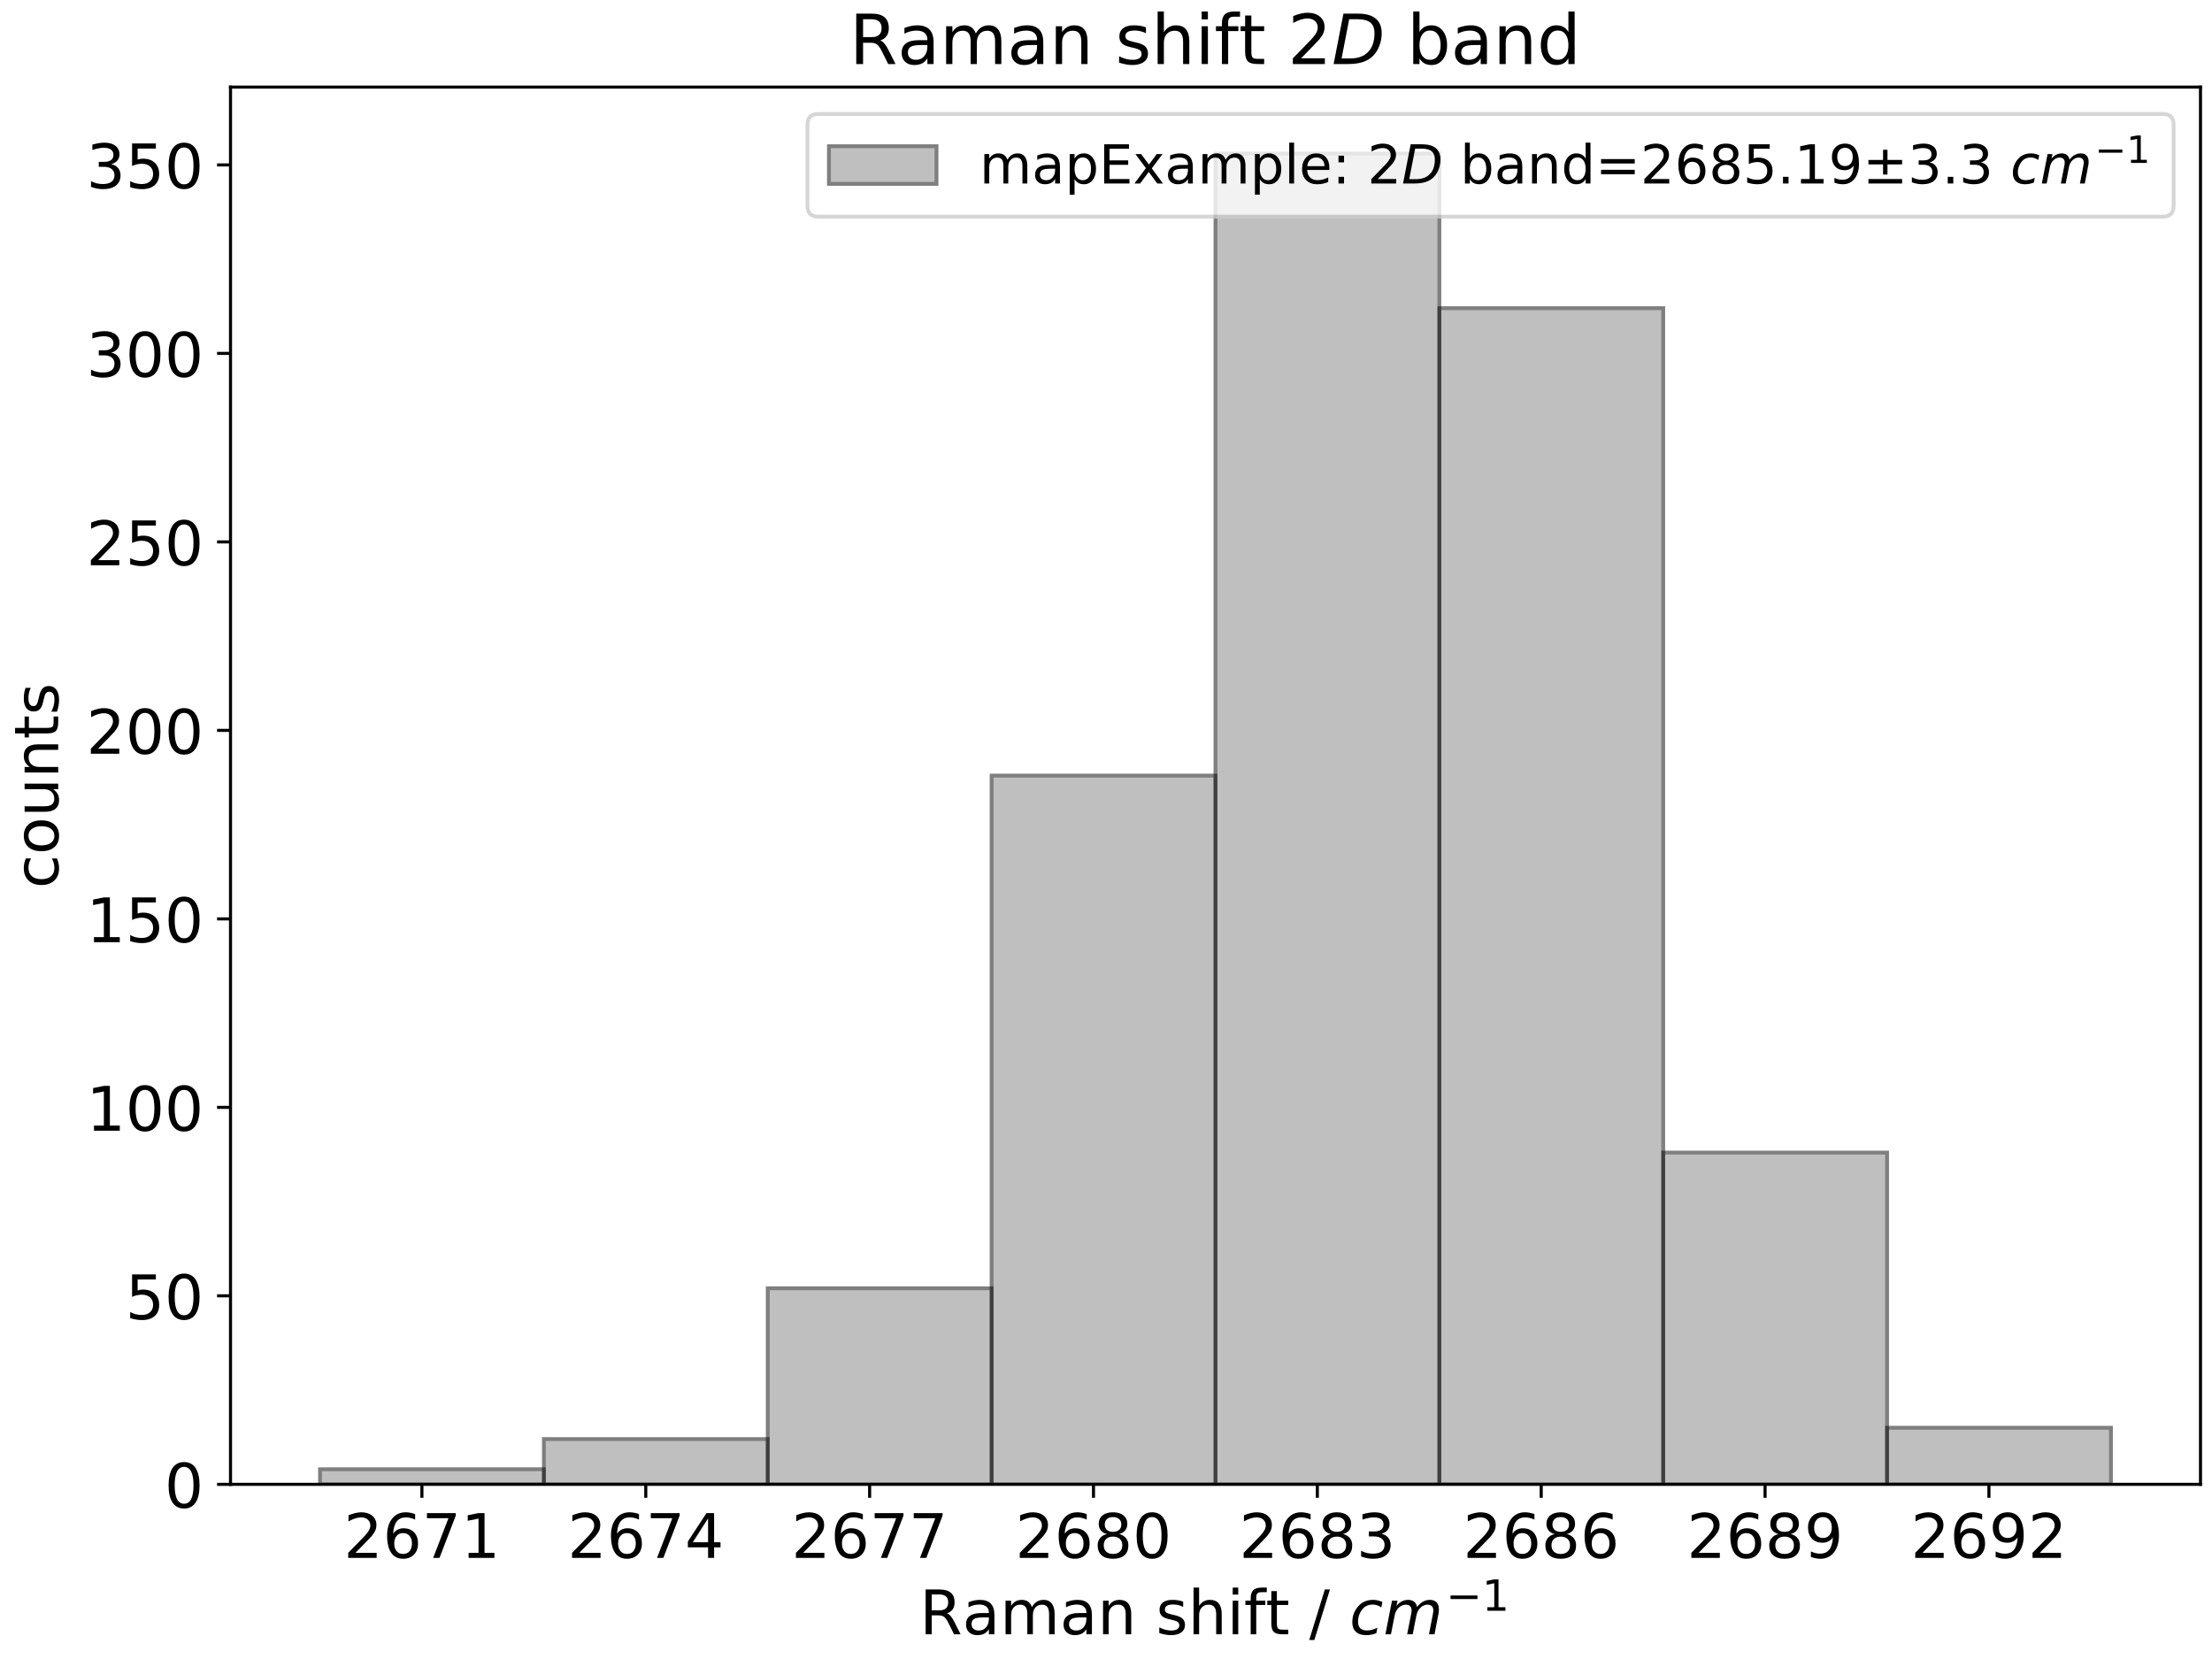
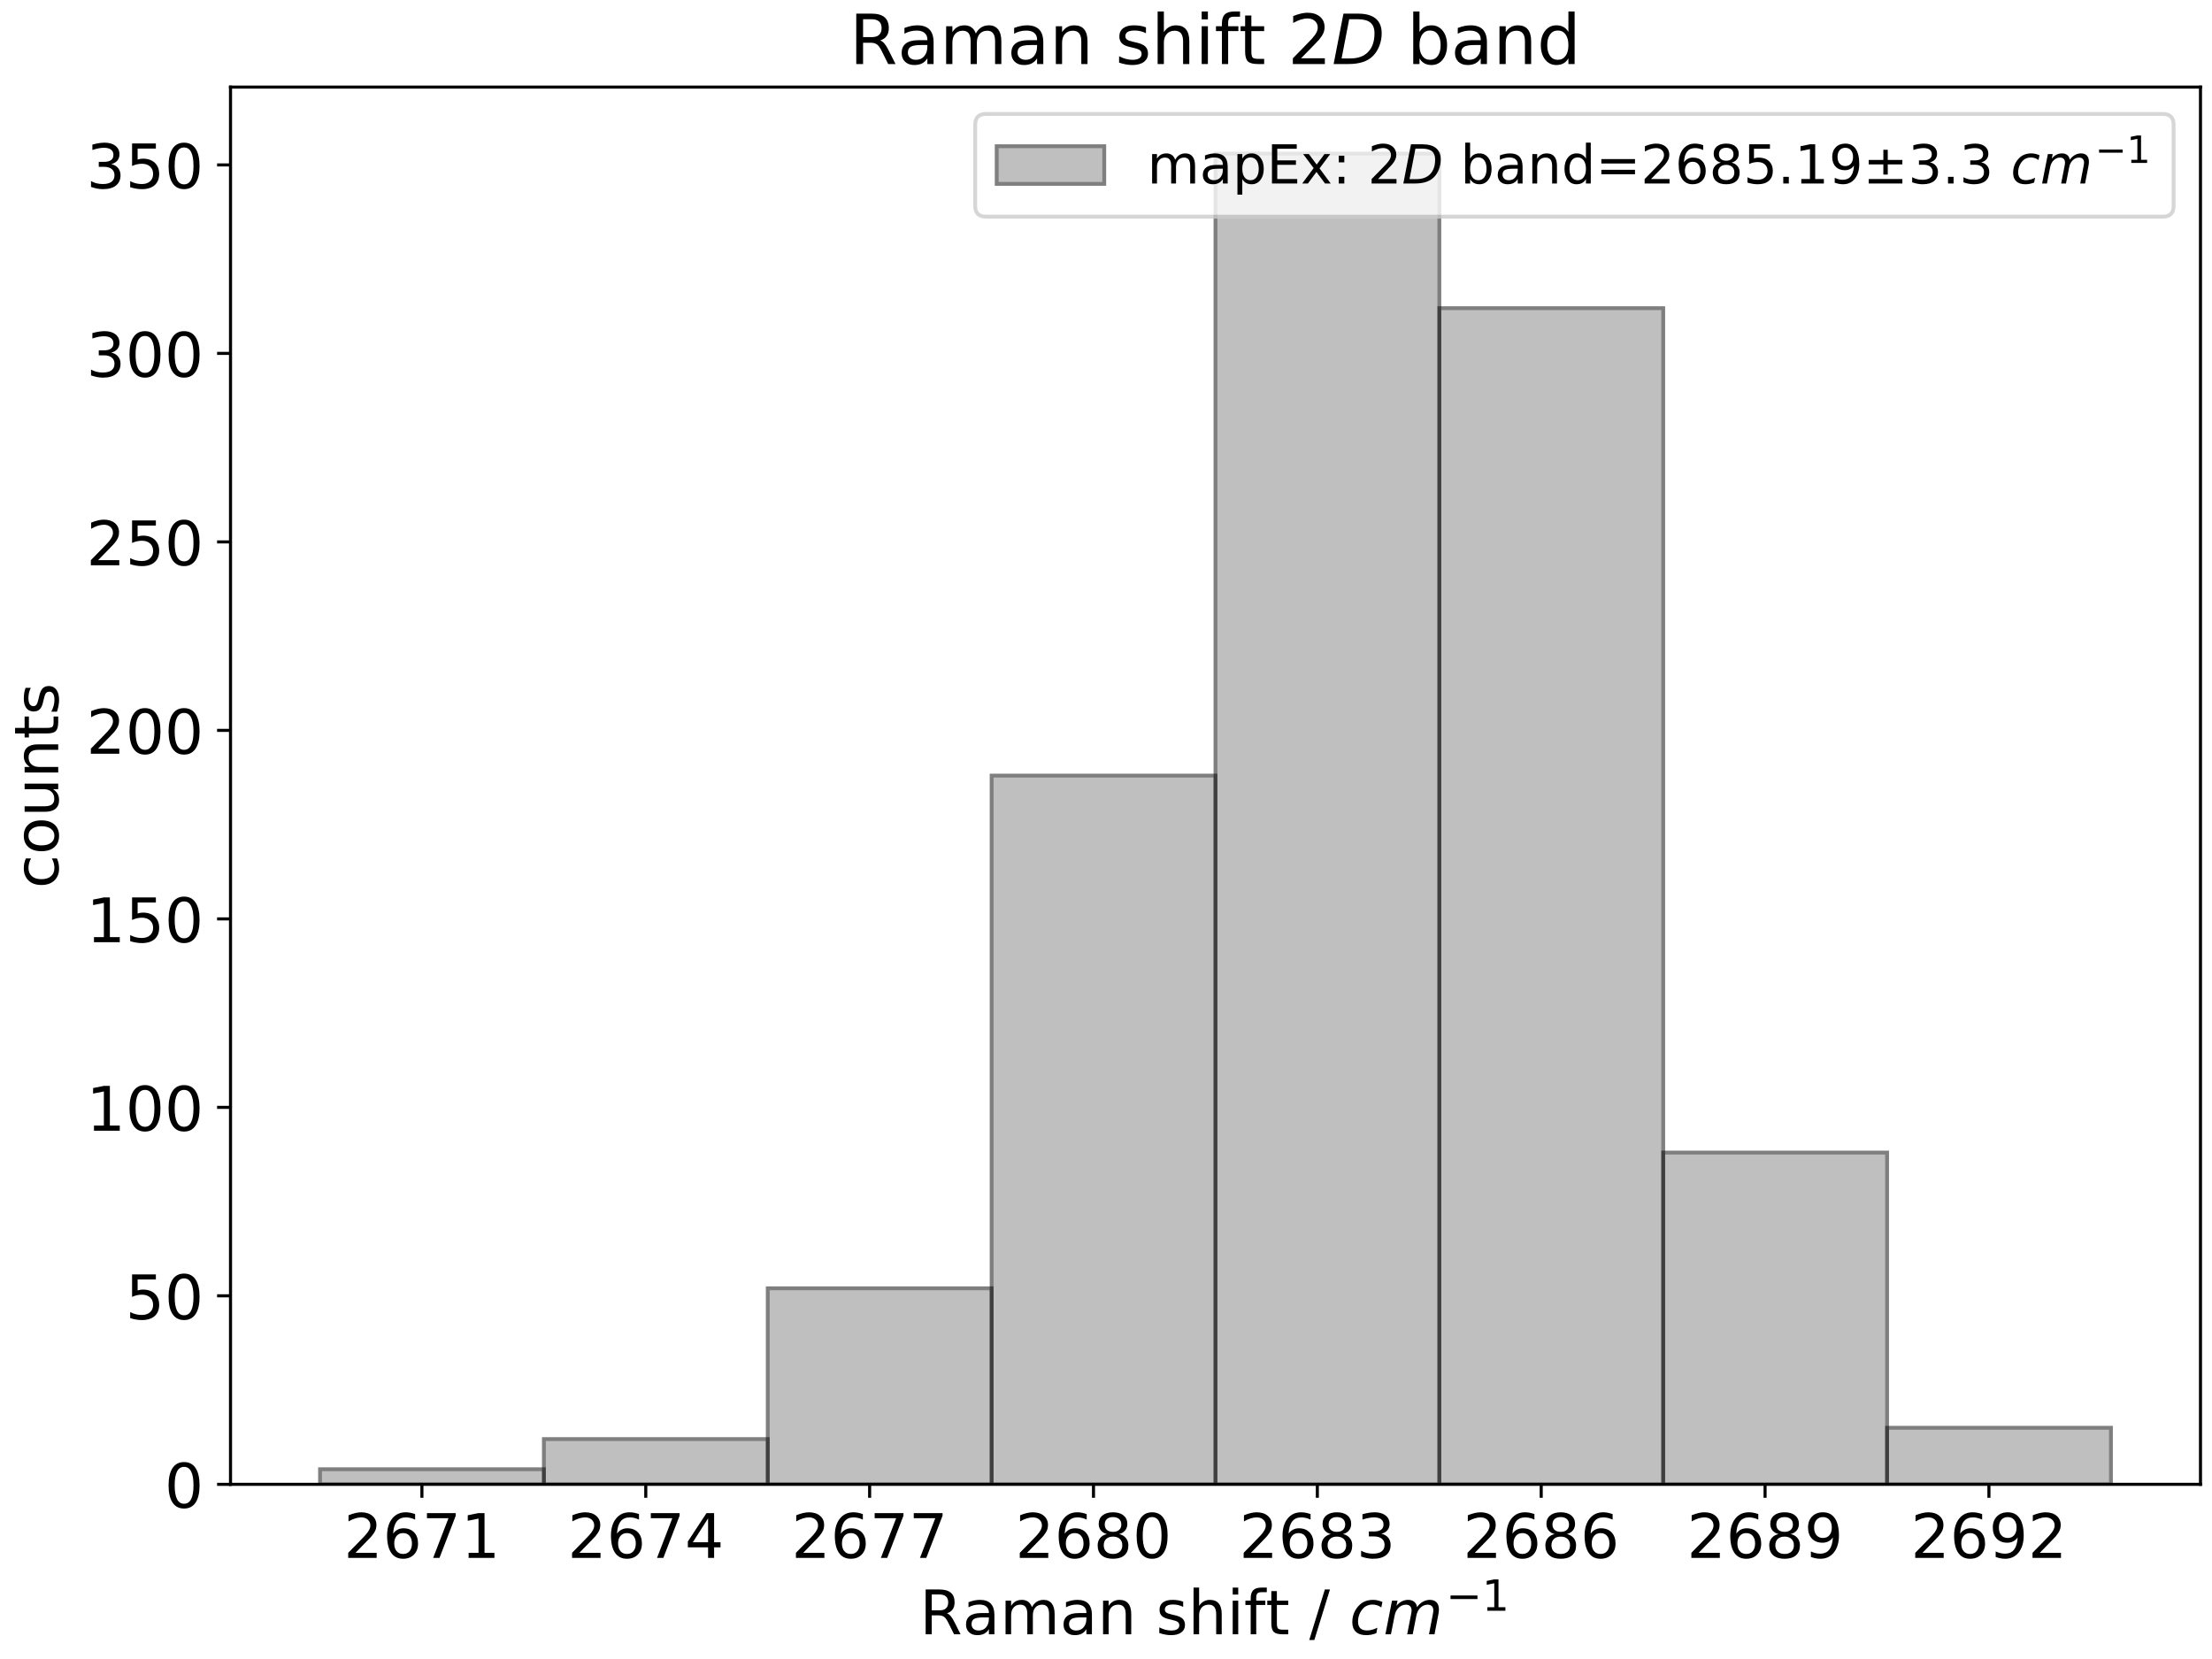
<svg xmlns="http://www.w3.org/2000/svg" xmlns:xlink="http://www.w3.org/1999/xlink" width="576pt" height="432pt" viewBox="0 0 576 432" version="1.1">
  <defs>
    <style type="text/css">*{stroke-linejoin: round; stroke-linecap: butt}</style>
  </defs>
  <g id="figure_1">
    <g id="patch_1">
      <path d="M 0 432  L 576 432  L 576 0  L 0 0  z " style="fill: #ffffff" />
    </g>
    <g id="axes_1">
      <g id="patch_2">
        <path d="M 60.025 386.515  L 573 386.515  L 573 22.677  L 60.025 22.677  z " style="fill: #ffffff" />
      </g>
      <g id="patch_3">
-         <path d="M 83.342 386.515  L 141.635 386.515  L 141.635 382.588  L 83.342 382.588  z " clip-path="url(#p8bb3f8a06f)" style="fill: #7f7f7f; opacity: 0.5; stroke: #000000; stroke-linejoin: miter" />
+         <path d="M 83.342 386.515  L 141.635 386.515  L 141.635 382.588  L 83.342 382.588  z " clip-path="url(#p71dacd8b78)" style="fill: #7f7f7f; opacity: 0.5; stroke: #000000; stroke-linejoin: miter" />
      </g>
      <g id="patch_4">
-         <path d="M 141.635 386.515  L 199.927 386.515  L 199.927 374.735  L 141.635 374.735  z " clip-path="url(#p8bb3f8a06f)" style="fill: #7f7f7f; opacity: 0.5; stroke: #000000; stroke-linejoin: miter" />
+         <path d="M 141.635 386.515  L 199.927 386.515  L 199.927 374.735  L 141.635 374.735  z " clip-path="url(#p71dacd8b78)" style="fill: #7f7f7f; opacity: 0.5; stroke: #000000; stroke-linejoin: miter" />
      </g>
      <g id="patch_5">
-         <path d="M 199.927 386.515  L 258.22 386.515  L 258.22 335.471  L 199.927 335.471  z " clip-path="url(#p8bb3f8a06f)" style="fill: #7f7f7f; opacity: 0.5; stroke: #000000; stroke-linejoin: miter" />
+         <path d="M 199.927 386.515  L 258.22 386.515  L 258.22 335.471  L 199.927 335.471  z " clip-path="url(#p71dacd8b78)" style="fill: #7f7f7f; opacity: 0.5; stroke: #000000; stroke-linejoin: miter" />
      </g>
      <g id="patch_6">
-         <path d="M 258.22 386.515  L 316.512 386.515  L 316.512 201.97  L 258.22 201.97  z " clip-path="url(#p8bb3f8a06f)" style="fill: #7f7f7f; opacity: 0.5; stroke: #000000; stroke-linejoin: miter" />
+         <path d="M 258.22 386.515  L 316.512 386.515  L 316.512 201.97  L 258.22 201.97  z " clip-path="url(#p71dacd8b78)" style="fill: #7f7f7f; opacity: 0.5; stroke: #000000; stroke-linejoin: miter" />
      </g>
      <g id="patch_7">
-         <path d="M 316.512 386.515  L 374.805 386.515  L 374.805 40.003  L 316.512 40.003  z " clip-path="url(#p8bb3f8a06f)" style="fill: #7f7f7f; opacity: 0.5; stroke: #000000; stroke-linejoin: miter" />
+         <path d="M 316.512 386.515  L 374.805 386.515  L 374.805 40.003  L 316.512 40.003  z " clip-path="url(#p71dacd8b78)" style="fill: #7f7f7f; opacity: 0.5; stroke: #000000; stroke-linejoin: miter" />
      </g>
      <g id="patch_8">
-         <path d="M 374.805 386.515  L 433.098 386.515  L 433.098 80.249  L 374.805 80.249  z " clip-path="url(#p8bb3f8a06f)" style="fill: #7f7f7f; opacity: 0.5; stroke: #000000; stroke-linejoin: miter" />
+         <path d="M 374.805 386.515  L 433.098 386.515  L 433.098 80.249  L 374.805 80.249  z " clip-path="url(#p71dacd8b78)" style="fill: #7f7f7f; opacity: 0.5; stroke: #000000; stroke-linejoin: miter" />
      </g>
      <g id="patch_9">
-         <path d="M 433.098 386.515  L 491.39 386.515  L 491.39 300.132  L 433.098 300.132  z " clip-path="url(#p8bb3f8a06f)" style="fill: #7f7f7f; opacity: 0.5; stroke: #000000; stroke-linejoin: miter" />
+         <path d="M 433.098 386.515  L 491.39 386.515  L 491.39 300.132  L 433.098 300.132  z " clip-path="url(#p71dacd8b78)" style="fill: #7f7f7f; opacity: 0.5; stroke: #000000; stroke-linejoin: miter" />
      </g>
      <g id="patch_10">
-         <path d="M 491.39 386.515  L 549.683 386.515  L 549.683 371.79  L 491.39 371.79  z " clip-path="url(#p8bb3f8a06f)" style="fill: #7f7f7f; opacity: 0.5; stroke: #000000; stroke-linejoin: miter" />
+         <path d="M 491.39 386.515  L 549.683 386.515  L 549.683 371.79  L 491.39 371.79  z " clip-path="url(#p71dacd8b78)" style="fill: #7f7f7f; opacity: 0.5; stroke: #000000; stroke-linejoin: miter" />
      </g>
      <g id="matplotlib.axis_1">
        <g id="xtick_1">
          <g id="line2d_1">
            <defs>
-               <path id="mf8abd38e59" d="M 0 0  L 0 3.5  " style="stroke: #000000; stroke-width: 0.8" />
+               <path id="m887fec32c1" d="M 0 0  L 0 3.5  " style="stroke: #000000; stroke-width: 0.8" />
            </defs>
            <g>
-               <use xlink:href="#mf8abd38e59" x="109.864" y="386.515" style="stroke: #000000; stroke-width: 0.8" />
+               <use xlink:href="#m887fec32c1" x="109.864" y="386.515" style="stroke: #000000; stroke-width: 0.8" />
            </g>
          </g>
          <g id="text_1">
            <g transform="translate(89.50425 405.6723)scale(0.16 -0.16)">
              <defs>
                <path id="DejaVuSans-32" d="M 1228 531  L 3431 531  L 3431 0  L 469 0  L 469 531  Q 828 903 1448 1529  Q 2069 2156 2228 2338  Q 2531 2678 2651 2914  Q 2772 3150 2772 3378  Q 2772 3750 2511 3984  Q 2250 4219 1831 4219  Q 1534 4219 1204 4116  Q 875 4013 500 3803  L 500 4441  Q 881 4594 1212 4672  Q 1544 4750 1819 4750  Q 2544 4750 2975 4387  Q 3406 4025 3406 3419  Q 3406 3131 3298 2873  Q 3191 2616 2906 2266  Q 2828 2175 2409 1742  Q 1991 1309 1228 531  z " transform="scale(0.015625)" />
                <path id="DejaVuSans-36" d="M 2113 2584  Q 1688 2584 1439 2293  Q 1191 2003 1191 1497  Q 1191 994 1439 701  Q 1688 409 2113 409  Q 2538 409 2786 701  Q 3034 994 3034 1497  Q 3034 2003 2786 2293  Q 2538 2584 2113 2584  z M 3366 4563  L 3366 3988  Q 3128 4100 2886 4159  Q 2644 4219 2406 4219  Q 1781 4219 1451 3797  Q 1122 3375 1075 2522  Q 1259 2794 1537 2939  Q 1816 3084 2150 3084  Q 2853 3084 3261 2657  Q 3669 2231 3669 1497  Q 3669 778 3244 343  Q 2819 -91 2113 -91  Q 1303 -91 875 529  Q 447 1150 447 2328  Q 447 3434 972 4092  Q 1497 4750 2381 4750  Q 2619 4750 2861 4703  Q 3103 4656 3366 4563  z " transform="scale(0.015625)" />
                <path id="DejaVuSans-37" d="M 525 4666  L 3525 4666  L 3525 4397  L 1831 0  L 1172 0  L 2766 4134  L 525 4134  L 525 4666  z " transform="scale(0.015625)" />
                <path id="DejaVuSans-31" d="M 794 531  L 1825 531  L 1825 4091  L 703 3866  L 703 4441  L 1819 4666  L 2450 4666  L 2450 531  L 3481 531  L 3481 0  L 794 0  L 794 531  z " transform="scale(0.015625)" />
              </defs>
              <use xlink:href="#DejaVuSans-32" />
              <use xlink:href="#DejaVuSans-36" x="63.623" />
              <use xlink:href="#DejaVuSans-37" x="127.246" />
              <use xlink:href="#DejaVuSans-31" x="190.869" />
            </g>
          </g>
        </g>
        <g id="xtick_2">
          <g id="line2d_2">
            <g>
-               <use xlink:href="#mf8abd38e59" x="168.157" y="386.515" style="stroke: #000000; stroke-width: 0.8" />
+               <use xlink:href="#m887fec32c1" x="168.157" y="386.515" style="stroke: #000000; stroke-width: 0.8" />
            </g>
          </g>
          <g id="text_2">
            <g transform="translate(147.7968 405.6723)scale(0.16 -0.16)">
              <defs>
                <path id="DejaVuSans-34" d="M 2419 4116  L 825 1625  L 2419 1625  L 2419 4116  z M 2253 4666  L 3047 4666  L 3047 1625  L 3713 1625  L 3713 1100  L 3047 1100  L 3047 0  L 2419 0  L 2419 1100  L 313 1100  L 313 1709  L 2253 4666  z " transform="scale(0.015625)" />
              </defs>
              <use xlink:href="#DejaVuSans-32" />
              <use xlink:href="#DejaVuSans-36" x="63.623" />
              <use xlink:href="#DejaVuSans-37" x="127.246" />
              <use xlink:href="#DejaVuSans-34" x="190.869" />
            </g>
          </g>
        </g>
        <g id="xtick_3">
          <g id="line2d_3">
            <g>
-               <use xlink:href="#mf8abd38e59" x="226.449" y="386.515" style="stroke: #000000; stroke-width: 0.8" />
+               <use xlink:href="#m887fec32c1" x="226.449" y="386.515" style="stroke: #000000; stroke-width: 0.8" />
            </g>
          </g>
          <g id="text_3">
            <g transform="translate(206.0894 405.6723)scale(0.16 -0.16)">
              <use xlink:href="#DejaVuSans-32" />
              <use xlink:href="#DejaVuSans-36" x="63.623" />
              <use xlink:href="#DejaVuSans-37" x="127.246" />
              <use xlink:href="#DejaVuSans-37" x="190.869" />
            </g>
          </g>
        </g>
        <g id="xtick_4">
          <g id="line2d_4">
            <g>
-               <use xlink:href="#mf8abd38e59" x="284.742" y="386.515" style="stroke: #000000; stroke-width: 0.8" />
+               <use xlink:href="#m887fec32c1" x="284.742" y="386.515" style="stroke: #000000; stroke-width: 0.8" />
            </g>
          </g>
          <g id="text_4">
            <g transform="translate(264.3819 405.6723)scale(0.16 -0.16)">
              <defs>
                <path id="DejaVuSans-38" d="M 2034 2216  Q 1584 2216 1326 1975  Q 1069 1734 1069 1313  Q 1069 891 1326 650  Q 1584 409 2034 409  Q 2484 409 2743 651  Q 3003 894 3003 1313  Q 3003 1734 2745 1975  Q 2488 2216 2034 2216  z M 1403 2484  Q 997 2584 770 2862  Q 544 3141 544 3541  Q 544 4100 942 4425  Q 1341 4750 2034 4750  Q 2731 4750 3128 4425  Q 3525 4100 3525 3541  Q 3525 3141 3298 2862  Q 3072 2584 2669 2484  Q 3125 2378 3379 2068  Q 3634 1759 3634 1313  Q 3634 634 3220 271  Q 2806 -91 2034 -91  Q 1263 -91 848 271  Q 434 634 434 1313  Q 434 1759 690 2068  Q 947 2378 1403 2484  z M 1172 3481  Q 1172 3119 1398 2916  Q 1625 2713 2034 2713  Q 2441 2713 2670 2916  Q 2900 3119 2900 3481  Q 2900 3844 2670 4047  Q 2441 4250 2034 4250  Q 1625 4250 1398 4047  Q 1172 3844 1172 3481  z " transform="scale(0.015625)" />
                <path id="DejaVuSans-30" d="M 2034 4250  Q 1547 4250 1301 3770  Q 1056 3291 1056 2328  Q 1056 1369 1301 889  Q 1547 409 2034 409  Q 2525 409 2770 889  Q 3016 1369 3016 2328  Q 3016 3291 2770 3770  Q 2525 4250 2034 4250  z M 2034 4750  Q 2819 4750 3233 4129  Q 3647 3509 3647 2328  Q 3647 1150 3233 529  Q 2819 -91 2034 -91  Q 1250 -91 836 529  Q 422 1150 422 2328  Q 422 3509 836 4129  Q 1250 4750 2034 4750  z " transform="scale(0.015625)" />
              </defs>
              <use xlink:href="#DejaVuSans-32" />
              <use xlink:href="#DejaVuSans-36" x="63.623" />
              <use xlink:href="#DejaVuSans-38" x="127.246" />
              <use xlink:href="#DejaVuSans-30" x="190.869" />
            </g>
          </g>
        </g>
        <g id="xtick_5">
          <g id="line2d_5">
            <g>
-               <use xlink:href="#mf8abd38e59" x="343.034" y="386.515" style="stroke: #000000; stroke-width: 0.8" />
+               <use xlink:href="#m887fec32c1" x="343.034" y="386.515" style="stroke: #000000; stroke-width: 0.8" />
            </g>
          </g>
          <g id="text_5">
            <g transform="translate(322.6745 405.6723)scale(0.16 -0.16)">
              <defs>
                <path id="DejaVuSans-33" d="M 2597 2516  Q 3050 2419 3304 2112  Q 3559 1806 3559 1356  Q 3559 666 3084 287  Q 2609 -91 1734 -91  Q 1441 -91 1130 -33  Q 819 25 488 141  L 488 750  Q 750 597 1062 519  Q 1375 441 1716 441  Q 2309 441 2620 675  Q 2931 909 2931 1356  Q 2931 1769 2642 2001  Q 2353 2234 1838 2234  L 1294 2234  L 1294 2753  L 1863 2753  Q 2328 2753 2575 2939  Q 2822 3125 2822 3475  Q 2822 3834 2567 4026  Q 2313 4219 1838 4219  Q 1578 4219 1281 4162  Q 984 4106 628 3988  L 628 4550  Q 988 4650 1302 4700  Q 1616 4750 1894 4750  Q 2613 4750 3031 4423  Q 3450 4097 3450 3541  Q 3450 3153 3228 2886  Q 3006 2619 2597 2516  z " transform="scale(0.015625)" />
              </defs>
              <use xlink:href="#DejaVuSans-32" />
              <use xlink:href="#DejaVuSans-36" x="63.623" />
              <use xlink:href="#DejaVuSans-38" x="127.246" />
              <use xlink:href="#DejaVuSans-33" x="190.869" />
            </g>
          </g>
        </g>
        <g id="xtick_6">
          <g id="line2d_6">
            <g>
-               <use xlink:href="#mf8abd38e59" x="401.327" y="386.515" style="stroke: #000000; stroke-width: 0.8" />
+               <use xlink:href="#m887fec32c1" x="401.327" y="386.515" style="stroke: #000000; stroke-width: 0.8" />
            </g>
          </g>
          <g id="text_6">
            <g transform="translate(380.967 405.6723)scale(0.16 -0.16)">
              <use xlink:href="#DejaVuSans-32" />
              <use xlink:href="#DejaVuSans-36" x="63.623" />
              <use xlink:href="#DejaVuSans-38" x="127.246" />
              <use xlink:href="#DejaVuSans-36" x="190.869" />
            </g>
          </g>
        </g>
        <g id="xtick_7">
          <g id="line2d_7">
            <g>
-               <use xlink:href="#mf8abd38e59" x="459.62" y="386.515" style="stroke: #000000; stroke-width: 0.8" />
+               <use xlink:href="#m887fec32c1" x="459.62" y="386.515" style="stroke: #000000; stroke-width: 0.8" />
            </g>
          </g>
          <g id="text_7">
            <g transform="translate(439.2596 405.6723)scale(0.16 -0.16)">
              <defs>
                <path id="DejaVuSans-39" d="M 703 97  L 703 672  Q 941 559 1184 500  Q 1428 441 1663 441  Q 2288 441 2617 861  Q 2947 1281 2994 2138  Q 2813 1869 2534 1725  Q 2256 1581 1919 1581  Q 1219 1581 811 2004  Q 403 2428 403 3163  Q 403 3881 828 4315  Q 1253 4750 1959 4750  Q 2769 4750 3195 4129  Q 3622 3509 3622 2328  Q 3622 1225 3098 567  Q 2575 -91 1691 -91  Q 1453 -91 1209 -44  Q 966 3 703 97  z M 1959 2075  Q 2384 2075 2632 2365  Q 2881 2656 2881 3163  Q 2881 3666 2632 3958  Q 2384 4250 1959 4250  Q 1534 4250 1286 3958  Q 1038 3666 1038 3163  Q 1038 2656 1286 2365  Q 1534 2075 1959 2075  z " transform="scale(0.015625)" />
              </defs>
              <use xlink:href="#DejaVuSans-32" />
              <use xlink:href="#DejaVuSans-36" x="63.623" />
              <use xlink:href="#DejaVuSans-38" x="127.246" />
              <use xlink:href="#DejaVuSans-39" x="190.869" />
            </g>
          </g>
        </g>
        <g id="xtick_8">
          <g id="line2d_8">
            <g>
-               <use xlink:href="#mf8abd38e59" x="517.912" y="386.515" style="stroke: #000000; stroke-width: 0.8" />
+               <use xlink:href="#m887fec32c1" x="517.912" y="386.515" style="stroke: #000000; stroke-width: 0.8" />
            </g>
          </g>
          <g id="text_8">
            <g transform="translate(497.5522 405.6723)scale(0.16 -0.16)">
              <use xlink:href="#DejaVuSans-32" />
              <use xlink:href="#DejaVuSans-36" x="63.623" />
              <use xlink:href="#DejaVuSans-39" x="127.246" />
              <use xlink:href="#DejaVuSans-32" x="190.869" />
            </g>
          </g>
        </g>
        <g id="text_9">
          <g transform="translate(239.4725 425.6723)scale(0.16 -0.16)">
            <defs>
              <path id="DejaVuSans-52" d="M 2841 2188  Q 3044 2119 3236 1894  Q 3428 1669 3622 1275  L 4263 0  L 3584 0  L 2988 1197  Q 2756 1666 2539 1819  Q 2322 1972 1947 1972  L 1259 1972  L 1259 0  L 628 0  L 628 4666  L 2053 4666  Q 2853 4666 3247 4331  Q 3641 3997 3641 3322  Q 3641 2881 3436 2590  Q 3231 2300 2841 2188  z M 1259 4147  L 1259 2491  L 2053 2491  Q 2509 2491 2742 2702  Q 2975 2913 2975 3322  Q 2975 3731 2742 3939  Q 2509 4147 2053 4147  L 1259 4147  z " transform="scale(0.015625)" />
              <path id="DejaVuSans-61" d="M 2194 1759  Q 1497 1759 1228 1600  Q 959 1441 959 1056  Q 959 750 1161 570  Q 1363 391 1709 391  Q 2188 391 2477 730  Q 2766 1069 2766 1631  L 2766 1759  L 2194 1759  z M 3341 1997  L 3341 0  L 2766 0  L 2766 531  Q 2569 213 2275 61  Q 1981 -91 1556 -91  Q 1019 -91 701 211  Q 384 513 384 1019  Q 384 1609 779 1909  Q 1175 2209 1959 2209  L 2766 2209  L 2766 2266  Q 2766 2663 2505 2880  Q 2244 3097 1772 3097  Q 1472 3097 1187 3025  Q 903 2953 641 2809  L 641 3341  Q 956 3463 1253 3523  Q 1550 3584 1831 3584  Q 2591 3584 2966 3190  Q 3341 2797 3341 1997  z " transform="scale(0.015625)" />
              <path id="DejaVuSans-6d" d="M 3328 2828  Q 3544 3216 3844 3400  Q 4144 3584 4550 3584  Q 5097 3584 5394 3201  Q 5691 2819 5691 2113  L 5691 0  L 5113 0  L 5113 2094  Q 5113 2597 4934 2840  Q 4756 3084 4391 3084  Q 3944 3084 3684 2787  Q 3425 2491 3425 1978  L 3425 0  L 2847 0  L 2847 2094  Q 2847 2600 2669 2842  Q 2491 3084 2119 3084  Q 1678 3084 1418 2786  Q 1159 2488 1159 1978  L 1159 0  L 581 0  L 581 3500  L 1159 3500  L 1159 2956  Q 1356 3278 1631 3431  Q 1906 3584 2284 3584  Q 2666 3584 2933 3390  Q 3200 3197 3328 2828  z " transform="scale(0.015625)" />
              <path id="DejaVuSans-6e" d="M 3513 2113  L 3513 0  L 2938 0  L 2938 2094  Q 2938 2591 2744 2837  Q 2550 3084 2163 3084  Q 1697 3084 1428 2787  Q 1159 2491 1159 1978  L 1159 0  L 581 0  L 581 3500  L 1159 3500  L 1159 2956  Q 1366 3272 1645 3428  Q 1925 3584 2291 3584  Q 2894 3584 3203 3211  Q 3513 2838 3513 2113  z " transform="scale(0.015625)" />
              <path id="DejaVuSans-20" transform="scale(0.015625)" />
              <path id="DejaVuSans-73" d="M 2834 3397  L 2834 2853  Q 2591 2978 2328 3040  Q 2066 3103 1784 3103  Q 1356 3103 1142 2972  Q 928 2841 928 2578  Q 928 2378 1081 2264  Q 1234 2150 1697 2047  L 1894 2003  Q 2506 1872 2764 1633  Q 3022 1394 3022 966  Q 3022 478 2636 193  Q 2250 -91 1575 -91  Q 1294 -91 989 -36  Q 684 19 347 128  L 347 722  Q 666 556 975 473  Q 1284 391 1588 391  Q 1994 391 2212 530  Q 2431 669 2431 922  Q 2431 1156 2273 1281  Q 2116 1406 1581 1522  L 1381 1569  Q 847 1681 609 1914  Q 372 2147 372 2553  Q 372 3047 722 3315  Q 1072 3584 1716 3584  Q 2034 3584 2315 3537  Q 2597 3491 2834 3397  z " transform="scale(0.015625)" />
              <path id="DejaVuSans-68" d="M 3513 2113  L 3513 0  L 2938 0  L 2938 2094  Q 2938 2591 2744 2837  Q 2550 3084 2163 3084  Q 1697 3084 1428 2787  Q 1159 2491 1159 1978  L 1159 0  L 581 0  L 581 4863  L 1159 4863  L 1159 2956  Q 1366 3272 1645 3428  Q 1925 3584 2291 3584  Q 2894 3584 3203 3211  Q 3513 2838 3513 2113  z " transform="scale(0.015625)" />
              <path id="DejaVuSans-69" d="M 603 3500  L 1178 3500  L 1178 0  L 603 0  L 603 3500  z M 603 4863  L 1178 4863  L 1178 4134  L 603 4134  L 603 4863  z " transform="scale(0.015625)" />
              <path id="DejaVuSans-66" d="M 2375 4863  L 2375 4384  L 1825 4384  Q 1516 4384 1395 4259  Q 1275 4134 1275 3809  L 1275 3500  L 2222 3500  L 2222 3053  L 1275 3053  L 1275 0  L 697 0  L 697 3053  L 147 3053  L 147 3500  L 697 3500  L 697 3744  Q 697 4328 969 4595  Q 1241 4863 1831 4863  L 2375 4863  z " transform="scale(0.015625)" />
              <path id="DejaVuSans-74" d="M 1172 4494  L 1172 3500  L 2356 3500  L 2356 3053  L 1172 3053  L 1172 1153  Q 1172 725 1289 603  Q 1406 481 1766 481  L 2356 481  L 2356 0  L 1766 0  Q 1100 0 847 248  Q 594 497 594 1153  L 594 3053  L 172 3053  L 172 3500  L 594 3500  L 594 4494  L 1172 4494  z " transform="scale(0.015625)" />
              <path id="DejaVuSans-2f" d="M 1625 4666  L 2156 4666  L 531 -594  L 0 -594  L 1625 4666  z " transform="scale(0.015625)" />
              <path id="DejaVuSans-Oblique-63" d="M 3431 3366  L 3316 2797  Q 3109 2947 2876 3022  Q 2644 3097 2394 3097  Q 2119 3097 1870 3000  Q 1622 2903 1453 2725  Q 1184 2453 1037 2087  Q 891 1722 891 1331  Q 891 859 1127 628  Q 1363 397 1844 397  Q 2081 397 2348 469  Q 2616 541 2906 684  L 2797 116  Q 2547 13 2283 -39  Q 2019 -91 1741 -91  Q 1044 -91 669 257  Q 294 606 294 1253  Q 294 1797 489 2255  Q 684 2713 1069 3078  Q 1331 3328 1684 3456  Q 2038 3584 2456 3584  Q 2700 3584 2940 3529  Q 3181 3475 3431 3366  z " transform="scale(0.015625)" />
              <path id="DejaVuSans-Oblique-6d" d="M 5747 2113  L 5338 0  L 4763 0  L 5166 2094  Q 5191 2228 5203 2325  Q 5216 2422 5216 2491  Q 5216 2772 5059 2928  Q 4903 3084 4622 3084  Q 4203 3084 3875 2770  Q 3547 2456 3450 1953  L 3066 0  L 2491 0  L 2900 2094  Q 2925 2209 2937 2307  Q 2950 2406 2950 2484  Q 2950 2769 2794 2926  Q 2638 3084 2363 3084  Q 1938 3084 1609 2770  Q 1281 2456 1184 1953  L 800 0  L 225 0  L 909 3500  L 1484 3500  L 1375 2956  Q 1609 3263 1923 3423  Q 2238 3584 2597 3584  Q 2978 3584 3223 3384  Q 3469 3184 3519 2828  Q 3781 3197 4126 3390  Q 4472 3584 4856 3584  Q 5306 3584 5551 3325  Q 5797 3066 5797 2591  Q 5797 2488 5784 2364  Q 5772 2241 5747 2113  z " transform="scale(0.015625)" />
              <path id="DejaVuSans-2212" d="M 678 2272  L 4684 2272  L 4684 1741  L 678 1741  L 678 2272  z " transform="scale(0.015625)" />
            </defs>
            <use xlink:href="#DejaVuSans-52" transform="translate(0 0.684375)" />
            <use xlink:href="#DejaVuSans-61" transform="translate(69.48242 0.684375)" />
            <use xlink:href="#DejaVuSans-6d" transform="translate(130.7617 0.684375)" />
            <use xlink:href="#DejaVuSans-61" transform="translate(228.1738 0.684375)" />
            <use xlink:href="#DejaVuSans-6e" transform="translate(289.4531 0.684375)" />
            <use xlink:href="#DejaVuSans-20" transform="translate(352.832 0.684375)" />
            <use xlink:href="#DejaVuSans-73" transform="translate(384.6191 0.684375)" />
            <use xlink:href="#DejaVuSans-68" transform="translate(436.7188 0.684375)" />
            <use xlink:href="#DejaVuSans-69" transform="translate(500.0977 0.684375)" />
            <use xlink:href="#DejaVuSans-66" transform="translate(527.8809 0.684375)" />
            <use xlink:href="#DejaVuSans-74" transform="translate(563.0859 0.684375)" />
            <use xlink:href="#DejaVuSans-20" transform="translate(602.2949 0.684375)" />
            <use xlink:href="#DejaVuSans-2f" transform="translate(634.082 0.684375)" />
            <use xlink:href="#DejaVuSans-20" transform="translate(667.7734 0.684375)" />
            <use xlink:href="#DejaVuSans-Oblique-63" transform="translate(699.5605 0.684375)" />
            <use xlink:href="#DejaVuSans-Oblique-6d" transform="translate(754.541 0.684375)" />
            <use xlink:href="#DejaVuSans-2212" transform="translate(856.603 38.96563)scale(0.7)" />
            <use xlink:href="#DejaVuSans-31" transform="translate(915.2554 38.96563)scale(0.7)" />
          </g>
        </g>
      </g>
      <g id="matplotlib.axis_2">
        <g id="ytick_1">
          <g id="line2d_9">
            <defs>
-               <path id="m989f12c66d" d="M 0 0  L -3.5 0  " style="stroke: #000000; stroke-width: 0.8" />
+               <path id="m3370f9029d" d="M 0 0  L -3.5 0  " style="stroke: #000000; stroke-width: 0.8" />
            </defs>
            <g>
-               <use xlink:href="#m989f12c66d" x="60.025" y="386.515" style="stroke: #000000; stroke-width: 0.8" />
+               <use xlink:href="#m3370f9029d" x="60.025" y="386.515" style="stroke: #000000; stroke-width: 0.8" />
            </g>
          </g>
          <g id="text_10">
            <g transform="translate(42.84524 392.5935)scale(0.16 -0.16)">
              <use xlink:href="#DejaVuSans-30" />
            </g>
          </g>
        </g>
        <g id="ytick_2">
          <g id="line2d_10">
            <g>
-               <use xlink:href="#m989f12c66d" x="60.025" y="337.434" style="stroke: #000000; stroke-width: 0.8" />
+               <use xlink:href="#m3370f9029d" x="60.025" y="337.434" style="stroke: #000000; stroke-width: 0.8" />
            </g>
          </g>
          <g id="text_11">
            <g transform="translate(32.66524 343.5125)scale(0.16 -0.16)">
              <defs>
                <path id="DejaVuSans-35" d="M 691 4666  L 3169 4666  L 3169 4134  L 1269 4134  L 1269 2991  Q 1406 3038 1543 3061  Q 1681 3084 1819 3084  Q 2600 3084 3056 2656  Q 3513 2228 3513 1497  Q 3513 744 3044 326  Q 2575 -91 1722 -91  Q 1428 -91 1123 -41  Q 819 9 494 109  L 494 744  Q 775 591 1075 516  Q 1375 441 1709 441  Q 2250 441 2565 725  Q 2881 1009 2881 1497  Q 2881 1984 2565 2268  Q 2250 2553 1709 2553  Q 1456 2553 1204 2497  Q 953 2441 691 2322  L 691 4666  z " transform="scale(0.015625)" />
              </defs>
              <use xlink:href="#DejaVuSans-35" />
              <use xlink:href="#DejaVuSans-30" x="63.623" />
            </g>
          </g>
        </g>
        <g id="ytick_3">
          <g id="line2d_11">
            <g>
-               <use xlink:href="#m989f12c66d" x="60.025" y="288.353" style="stroke: #000000; stroke-width: 0.8" />
+               <use xlink:href="#m3370f9029d" x="60.025" y="288.353" style="stroke: #000000; stroke-width: 0.8" />
            </g>
          </g>
          <g id="text_12">
            <g transform="translate(22.48524 294.4315)scale(0.16 -0.16)">
              <use xlink:href="#DejaVuSans-31" />
              <use xlink:href="#DejaVuSans-30" x="63.623" />
              <use xlink:href="#DejaVuSans-30" x="127.246" />
            </g>
          </g>
        </g>
        <g id="ytick_4">
          <g id="line2d_12">
            <g>
-               <use xlink:href="#m989f12c66d" x="60.025" y="239.272" style="stroke: #000000; stroke-width: 0.8" />
+               <use xlink:href="#m3370f9029d" x="60.025" y="239.272" style="stroke: #000000; stroke-width: 0.8" />
            </g>
          </g>
          <g id="text_13">
            <g transform="translate(22.48524 245.3506)scale(0.16 -0.16)">
              <use xlink:href="#DejaVuSans-31" />
              <use xlink:href="#DejaVuSans-35" x="63.623" />
              <use xlink:href="#DejaVuSans-30" x="127.246" />
            </g>
          </g>
        </g>
        <g id="ytick_5">
          <g id="line2d_13">
            <g>
-               <use xlink:href="#m989f12c66d" x="60.025" y="190.191" style="stroke: #000000; stroke-width: 0.8" />
+               <use xlink:href="#m3370f9029d" x="60.025" y="190.191" style="stroke: #000000; stroke-width: 0.8" />
            </g>
          </g>
          <g id="text_14">
            <g transform="translate(22.48524 196.2696)scale(0.16 -0.16)">
              <use xlink:href="#DejaVuSans-32" />
              <use xlink:href="#DejaVuSans-30" x="63.623" />
              <use xlink:href="#DejaVuSans-30" x="127.246" />
            </g>
          </g>
        </g>
        <g id="ytick_6">
          <g id="line2d_14">
            <g>
-               <use xlink:href="#m989f12c66d" x="60.025" y="141.11" style="stroke: #000000; stroke-width: 0.8" />
+               <use xlink:href="#m3370f9029d" x="60.025" y="141.11" style="stroke: #000000; stroke-width: 0.8" />
            </g>
          </g>
          <g id="text_15">
            <g transform="translate(22.48524 147.1886)scale(0.16 -0.16)">
              <use xlink:href="#DejaVuSans-32" />
              <use xlink:href="#DejaVuSans-35" x="63.623" />
              <use xlink:href="#DejaVuSans-30" x="127.246" />
            </g>
          </g>
        </g>
        <g id="ytick_7">
          <g id="line2d_15">
            <g>
-               <use xlink:href="#m989f12c66d" x="60.025" y="92.029" style="stroke: #000000; stroke-width: 0.8" />
+               <use xlink:href="#m3370f9029d" x="60.025" y="92.029" style="stroke: #000000; stroke-width: 0.8" />
            </g>
          </g>
          <g id="text_16">
            <g transform="translate(22.48524 98.10761)scale(0.16 -0.16)">
              <use xlink:href="#DejaVuSans-33" />
              <use xlink:href="#DejaVuSans-30" x="63.623" />
              <use xlink:href="#DejaVuSans-30" x="127.246" />
            </g>
          </g>
        </g>
        <g id="ytick_8">
          <g id="line2d_16">
            <g>
-               <use xlink:href="#m989f12c66d" x="60.025" y="42.948" style="stroke: #000000; stroke-width: 0.8" />
+               <use xlink:href="#m3370f9029d" x="60.025" y="42.948" style="stroke: #000000; stroke-width: 0.8" />
            </g>
          </g>
          <g id="text_17">
            <g transform="translate(22.48524 49.02662)scale(0.16 -0.16)">
              <use xlink:href="#DejaVuSans-33" />
              <use xlink:href="#DejaVuSans-35" x="63.623" />
              <use xlink:href="#DejaVuSans-30" x="127.246" />
            </g>
          </g>
        </g>
        <g id="text_18">
          <g transform="translate(15.15774 231.3336)rotate(-90)scale(0.16 -0.16)">
            <defs>
              <path id="DejaVuSans-63" d="M 3122 3366  L 3122 2828  Q 2878 2963 2633 3030  Q 2388 3097 2138 3097  Q 1578 3097 1268 2742  Q 959 2388 959 1747  Q 959 1106 1268 751  Q 1578 397 2138 397  Q 2388 397 2633 464  Q 2878 531 3122 666  L 3122 134  Q 2881 22 2623 -34  Q 2366 -91 2075 -91  Q 1284 -91 818 406  Q 353 903 353 1747  Q 353 2603 823 3093  Q 1294 3584 2113 3584  Q 2378 3584 2631 3529  Q 2884 3475 3122 3366  z " transform="scale(0.015625)" />
              <path id="DejaVuSans-6f" d="M 1959 3097  Q 1497 3097 1228 2736  Q 959 2375 959 1747  Q 959 1119 1226 758  Q 1494 397 1959 397  Q 2419 397 2687 759  Q 2956 1122 2956 1747  Q 2956 2369 2687 2733  Q 2419 3097 1959 3097  z M 1959 3584  Q 2709 3584 3137 3096  Q 3566 2609 3566 1747  Q 3566 888 3137 398  Q 2709 -91 1959 -91  Q 1206 -91 779 398  Q 353 888 353 1747  Q 353 2609 779 3096  Q 1206 3584 1959 3584  z " transform="scale(0.015625)" />
              <path id="DejaVuSans-75" d="M 544 1381  L 544 3500  L 1119 3500  L 1119 1403  Q 1119 906 1312 657  Q 1506 409 1894 409  Q 2359 409 2629 706  Q 2900 1003 2900 1516  L 2900 3500  L 3475 3500  L 3475 0  L 2900 0  L 2900 538  Q 2691 219 2414 64  Q 2138 -91 1772 -91  Q 1169 -91 856 284  Q 544 659 544 1381  z M 1991 3584  L 1991 3584  z " transform="scale(0.015625)" />
            </defs>
            <use xlink:href="#DejaVuSans-63" />
            <use xlink:href="#DejaVuSans-6f" x="54.98" />
            <use xlink:href="#DejaVuSans-75" x="116.162" />
            <use xlink:href="#DejaVuSans-6e" x="179.541" />
            <use xlink:href="#DejaVuSans-74" x="242.92" />
            <use xlink:href="#DejaVuSans-73" x="282.129" />
          </g>
        </g>
      </g>
      <g id="patch_11">
        <path d="M 60.025 386.515  L 60.025 22.677  " style="fill: none; stroke: #000000; stroke-width: 0.8; stroke-linejoin: miter; stroke-linecap: square" />
      </g>
      <g id="patch_12">
        <path d="M 573 386.515  L 573 22.677  " style="fill: none; stroke: #000000; stroke-width: 0.8; stroke-linejoin: miter; stroke-linecap: square" />
      </g>
      <g id="patch_13">
        <path d="M 60.025 386.515  L 573 386.515  " style="fill: none; stroke: #000000; stroke-width: 0.8; stroke-linejoin: miter; stroke-linecap: square" />
      </g>
      <g id="patch_14">
        <path d="M 60.025 22.677  L 573 22.677  " style="fill: none; stroke: #000000; stroke-width: 0.8; stroke-linejoin: miter; stroke-linecap: square" />
      </g>
      <g id="text_19">
        <g transform="translate(221.2025 16.67743)scale(0.18 -0.18)">
          <defs>
            <path id="DejaVuSans-Oblique-44" d="M 1081 4666  L 2438 4666  Q 3519 4666 4070 4208  Q 4622 3750 4622 2847  Q 4622 2250 4412 1698  Q 4203 1147 3834 769  Q 3463 381 2891 190  Q 2319 0 1538 0  L 172 0  L 1081 4666  z M 1613 4147  L 909 519  L 1734 519  Q 2794 519 3375 1128  Q 3956 1738 3956 2847  Q 3956 3519 3581 3833  Q 3206 4147 2406 4147  L 1613 4147  z " transform="scale(0.015625)" />
            <path id="DejaVuSans-62" d="M 3116 1747  Q 3116 2381 2855 2742  Q 2594 3103 2138 3103  Q 1681 3103 1420 2742  Q 1159 2381 1159 1747  Q 1159 1113 1420 752  Q 1681 391 2138 391  Q 2594 391 2855 752  Q 3116 1113 3116 1747  z M 1159 2969  Q 1341 3281 1617 3432  Q 1894 3584 2278 3584  Q 2916 3584 3314 3078  Q 3713 2572 3713 1747  Q 3713 922 3314 415  Q 2916 -91 2278 -91  Q 1894 -91 1617 61  Q 1341 213 1159 525  L 1159 0  L 581 0  L 581 4863  L 1159 4863  L 1159 2969  z " transform="scale(0.015625)" />
            <path id="DejaVuSans-64" d="M 2906 2969  L 2906 4863  L 3481 4863  L 3481 0  L 2906 0  L 2906 525  Q 2725 213 2448 61  Q 2172 -91 1784 -91  Q 1150 -91 751 415  Q 353 922 353 1747  Q 353 2572 751 3078  Q 1150 3584 1784 3584  Q 2172 3584 2448 3432  Q 2725 3281 2906 2969  z M 947 1747  Q 947 1113 1208 752  Q 1469 391 1925 391  Q 2381 391 2643 752  Q 2906 1113 2906 1747  Q 2906 2381 2643 2742  Q 2381 3103 1925 3103  Q 1469 3103 1208 2742  Q 947 2381 947 1747  z " transform="scale(0.015625)" />
          </defs>
          <use xlink:href="#DejaVuSans-52" transform="translate(0 0.015625)" />
          <use xlink:href="#DejaVuSans-61" transform="translate(69.48242 0.015625)" />
          <use xlink:href="#DejaVuSans-6d" transform="translate(130.7617 0.015625)" />
          <use xlink:href="#DejaVuSans-61" transform="translate(228.1738 0.015625)" />
          <use xlink:href="#DejaVuSans-6e" transform="translate(289.4531 0.015625)" />
          <use xlink:href="#DejaVuSans-20" transform="translate(352.832 0.015625)" />
          <use xlink:href="#DejaVuSans-73" transform="translate(384.6191 0.015625)" />
          <use xlink:href="#DejaVuSans-68" transform="translate(436.7188 0.015625)" />
          <use xlink:href="#DejaVuSans-69" transform="translate(500.0977 0.015625)" />
          <use xlink:href="#DejaVuSans-66" transform="translate(527.8809 0.015625)" />
          <use xlink:href="#DejaVuSans-74" transform="translate(563.0859 0.015625)" />
          <use xlink:href="#DejaVuSans-20" transform="translate(602.2949 0.015625)" />
          <use xlink:href="#DejaVuSans-32" transform="translate(634.082 0.015625)" />
          <use xlink:href="#DejaVuSans-Oblique-44" transform="translate(697.7051 0.015625)" />
          <use xlink:href="#DejaVuSans-20" transform="translate(774.707 0.015625)" />
          <use xlink:href="#DejaVuSans-62" transform="translate(806.4941 0.015625)" />
          <use xlink:href="#DejaVuSans-61" transform="translate(869.9707 0.015625)" />
          <use xlink:href="#DejaVuSans-6e" transform="translate(931.25 0.015625)" />
          <use xlink:href="#DejaVuSans-64" transform="translate(994.6289 0.015625)" />
        </g>
      </g>
      <g id="legend_1">
        <g id="patch_15">
-           <path d="M 213.06 56.417  L 563.2 56.417  Q 566 56.417 566 53.617  L 566 32.477  Q 566 29.677 563.2 29.677  L 213.06 29.677  Q 210.26 29.677 210.26 32.477  L 210.26 53.617  Q 210.26 56.417 213.06 56.417  z " style="fill: #ffffff; opacity: 0.8; stroke: #cccccc; stroke-linejoin: miter" />
+           <path d="M 256.74 56.417  L 563.2 56.417  Q 566 56.417 566 53.617  L 566 32.477  Q 566 29.677 563.2 29.677  L 256.74 29.677  Q 253.94 29.677 253.94 32.477  L 253.94 53.617  Q 253.94 56.417 256.74 56.417  z " style="fill: #ffffff; opacity: 0.8; stroke: #cccccc; stroke-linejoin: miter" />
        </g>
        <g id="patch_16">
-           <path d="M 215.86 47.877  L 243.86 47.877  L 243.86 38.077  L 215.86 38.077  z " style="fill: #7f7f7f; opacity: 0.5; stroke: #000000; stroke-linejoin: miter" />
+           <path d="M 259.54 47.877  L 287.54 47.877  L 287.54 38.077  L 259.54 38.077  z " style="fill: #7f7f7f; opacity: 0.5; stroke: #000000; stroke-linejoin: miter" />
        </g>
        <g id="text_20">
-           <g transform="translate(255.0598 47.87743)scale(0.14 -0.14)">
+           <g transform="translate(298.7398 47.87743)scale(0.14 -0.14)">
            <defs>
              <path id="DejaVuSans-70" d="M 1159 525  L 1159 -1331  L 581 -1331  L 581 3500  L 1159 3500  L 1159 2969  Q 1341 3281 1617 3432  Q 1894 3584 2278 3584  Q 2916 3584 3314 3078  Q 3713 2572 3713 1747  Q 3713 922 3314 415  Q 2916 -91 2278 -91  Q 1894 -91 1617 61  Q 1341 213 1159 525  z M 3116 1747  Q 3116 2381 2855 2742  Q 2594 3103 2138 3103  Q 1681 3103 1420 2742  Q 1159 2381 1159 1747  Q 1159 1113 1420 752  Q 1681 391 2138 391  Q 2594 391 2855 752  Q 3116 1113 3116 1747  z " transform="scale(0.015625)" />
              <path id="DejaVuSans-45" d="M 628 4666  L 3578 4666  L 3578 4134  L 1259 4134  L 1259 2753  L 3481 2753  L 3481 2222  L 1259 2222  L 1259 531  L 3634 531  L 3634 0  L 628 0  L 628 4666  z " transform="scale(0.015625)" />
              <path id="DejaVuSans-78" d="M 3513 3500  L 2247 1797  L 3578 0  L 2900 0  L 1881 1375  L 863 0  L 184 0  L 1544 1831  L 300 3500  L 978 3500  L 1906 2253  L 2834 3500  L 3513 3500  z " transform="scale(0.015625)" />
-               <path id="DejaVuSans-6c" d="M 603 4863  L 1178 4863  L 1178 0  L 603 0  L 603 4863  z " transform="scale(0.015625)" />
-               <path id="DejaVuSans-65" d="M 3597 1894  L 3597 1613  L 953 1613  Q 991 1019 1311 708  Q 1631 397 2203 397  Q 2534 397 2845 478  Q 3156 559 3463 722  L 3463 178  Q 3153 47 2828 -22  Q 2503 -91 2169 -91  Q 1331 -91 842 396  Q 353 884 353 1716  Q 353 2575 817 3079  Q 1281 3584 2069 3584  Q 2775 3584 3186 3129  Q 3597 2675 3597 1894  z M 3022 2063  Q 3016 2534 2758 2815  Q 2500 3097 2075 3097  Q 1594 3097 1305 2825  Q 1016 2553 972 2059  L 3022 2063  z " transform="scale(0.015625)" />
              <path id="DejaVuSans-3a" d="M 750 794  L 1409 794  L 1409 0  L 750 0  L 750 794  z M 750 3309  L 1409 3309  L 1409 2516  L 750 2516  L 750 3309  z " transform="scale(0.015625)" />
              <path id="DejaVuSans-3d" d="M 678 2906  L 4684 2906  L 4684 2381  L 678 2381  L 678 2906  z M 678 1631  L 4684 1631  L 4684 1100  L 678 1100  L 678 1631  z " transform="scale(0.015625)" />
              <path id="DejaVuSans-2e" d="M 684 794  L 1344 794  L 1344 0  L 684 0  L 684 794  z " transform="scale(0.015625)" />
              <path id="DejaVuSans-b1" d="M 2944 4013  L 2944 2803  L 4684 2803  L 4684 2272  L 2944 2272  L 2944 1063  L 2419 1063  L 2419 2272  L 678 2272  L 678 2803  L 2419 2803  L 2419 4013  L 2944 4013  z M 678 531  L 4684 531  L 4684 0  L 678 0  L 678 531  z " transform="scale(0.015625)" />
            </defs>
            <use xlink:href="#DejaVuSans-6d" transform="translate(0 0.684375)" />
            <use xlink:href="#DejaVuSans-61" transform="translate(97.41211 0.684375)" />
            <use xlink:href="#DejaVuSans-70" transform="translate(158.6914 0.684375)" />
            <use xlink:href="#DejaVuSans-45" transform="translate(222.168 0.684375)" />
            <use xlink:href="#DejaVuSans-78" transform="translate(285.3516 0.684375)" />
-             <use xlink:href="#DejaVuSans-61" transform="translate(344.5312 0.684375)" />
-             <use xlink:href="#DejaVuSans-6d" transform="translate(405.8105 0.684375)" />
-             <use xlink:href="#DejaVuSans-70" transform="translate(503.2227 0.684375)" />
-             <use xlink:href="#DejaVuSans-6c" transform="translate(566.6992 0.684375)" />
-             <use xlink:href="#DejaVuSans-65" transform="translate(594.4824 0.684375)" />
-             <use xlink:href="#DejaVuSans-3a" transform="translate(656.0059 0.684375)" />
-             <use xlink:href="#DejaVuSans-20" transform="translate(689.6973 0.684375)" />
-             <use xlink:href="#DejaVuSans-32" transform="translate(721.4844 0.684375)" />
-             <use xlink:href="#DejaVuSans-Oblique-44" transform="translate(785.1074 0.684375)" />
-             <use xlink:href="#DejaVuSans-20" transform="translate(862.1094 0.684375)" />
-             <use xlink:href="#DejaVuSans-62" transform="translate(893.8965 0.684375)" />
-             <use xlink:href="#DejaVuSans-61" transform="translate(957.373 0.684375)" />
-             <use xlink:href="#DejaVuSans-6e" transform="translate(1018.652 0.684375)" />
-             <use xlink:href="#DejaVuSans-64" transform="translate(1082.031 0.684375)" />
-             <use xlink:href="#DejaVuSans-3d" transform="translate(1145.508 0.684375)" />
-             <use xlink:href="#DejaVuSans-32" transform="translate(1229.297 0.684375)" />
-             <use xlink:href="#DejaVuSans-36" transform="translate(1292.92 0.684375)" />
-             <use xlink:href="#DejaVuSans-38" transform="translate(1356.543 0.684375)" />
-             <use xlink:href="#DejaVuSans-35" transform="translate(1420.166 0.684375)" />
-             <use xlink:href="#DejaVuSans-2e" transform="translate(1483.789 0.684375)" />
-             <use xlink:href="#DejaVuSans-31" transform="translate(1515.576 0.684375)" />
-             <use xlink:href="#DejaVuSans-39" transform="translate(1579.199 0.684375)" />
-             <use xlink:href="#DejaVuSans-b1" transform="translate(1642.822 0.684375)" />
-             <use xlink:href="#DejaVuSans-33" transform="translate(1726.611 0.684375)" />
-             <use xlink:href="#DejaVuSans-2e" transform="translate(1790.234 0.684375)" />
-             <use xlink:href="#DejaVuSans-33" transform="translate(1822.021 0.684375)" />
-             <use xlink:href="#DejaVuSans-20" transform="translate(1885.645 0.684375)" />
-             <use xlink:href="#DejaVuSans-Oblique-63" transform="translate(1917.432 0.684375)" />
-             <use xlink:href="#DejaVuSans-Oblique-6d" transform="translate(1972.412 0.684375)" />
-             <use xlink:href="#DejaVuSans-2212" transform="translate(2074.474 38.96563)scale(0.7)" />
-             <use xlink:href="#DejaVuSans-31" transform="translate(2133.126 38.96563)scale(0.7)" />
+             <use xlink:href="#DejaVuSans-3a" transform="translate(344.5312 0.684375)" />
+             <use xlink:href="#DejaVuSans-20" transform="translate(378.2227 0.684375)" />
+             <use xlink:href="#DejaVuSans-32" transform="translate(410.0098 0.684375)" />
+             <use xlink:href="#DejaVuSans-Oblique-44" transform="translate(473.6328 0.684375)" />
+             <use xlink:href="#DejaVuSans-20" transform="translate(550.6348 0.684375)" />
+             <use xlink:href="#DejaVuSans-62" transform="translate(582.4219 0.684375)" />
+             <use xlink:href="#DejaVuSans-61" transform="translate(645.8984 0.684375)" />
+             <use xlink:href="#DejaVuSans-6e" transform="translate(707.1777 0.684375)" />
+             <use xlink:href="#DejaVuSans-64" transform="translate(770.5566 0.684375)" />
+             <use xlink:href="#DejaVuSans-3d" transform="translate(834.0332 0.684375)" />
+             <use xlink:href="#DejaVuSans-32" transform="translate(917.8223 0.684375)" />
+             <use xlink:href="#DejaVuSans-36" transform="translate(981.4453 0.684375)" />
+             <use xlink:href="#DejaVuSans-38" transform="translate(1045.068 0.684375)" />
+             <use xlink:href="#DejaVuSans-35" transform="translate(1108.691 0.684375)" />
+             <use xlink:href="#DejaVuSans-2e" transform="translate(1172.314 0.684375)" />
+             <use xlink:href="#DejaVuSans-31" transform="translate(1204.102 0.684375)" />
+             <use xlink:href="#DejaVuSans-39" transform="translate(1267.725 0.684375)" />
+             <use xlink:href="#DejaVuSans-b1" transform="translate(1331.348 0.684375)" />
+             <use xlink:href="#DejaVuSans-33" transform="translate(1415.137 0.684375)" />
+             <use xlink:href="#DejaVuSans-2e" transform="translate(1478.76 0.684375)" />
+             <use xlink:href="#DejaVuSans-33" transform="translate(1510.547 0.684375)" />
+             <use xlink:href="#DejaVuSans-20" transform="translate(1574.17 0.684375)" />
+             <use xlink:href="#DejaVuSans-Oblique-63" transform="translate(1605.957 0.684375)" />
+             <use xlink:href="#DejaVuSans-Oblique-6d" transform="translate(1660.938 0.684375)" />
+             <use xlink:href="#DejaVuSans-2212" transform="translate(1763 38.96563)scale(0.7)" />
+             <use xlink:href="#DejaVuSans-31" transform="translate(1821.652 38.96563)scale(0.7)" />
          </g>
        </g>
      </g>
    </g>
  </g>
  <defs>
-     <clipPath id="p8bb3f8a06f">
+     <clipPath id="p71dacd8b78">
      <rect x="60.025" y="22.677" width="512.975" height="363.837" />
    </clipPath>
  </defs>
</svg>
